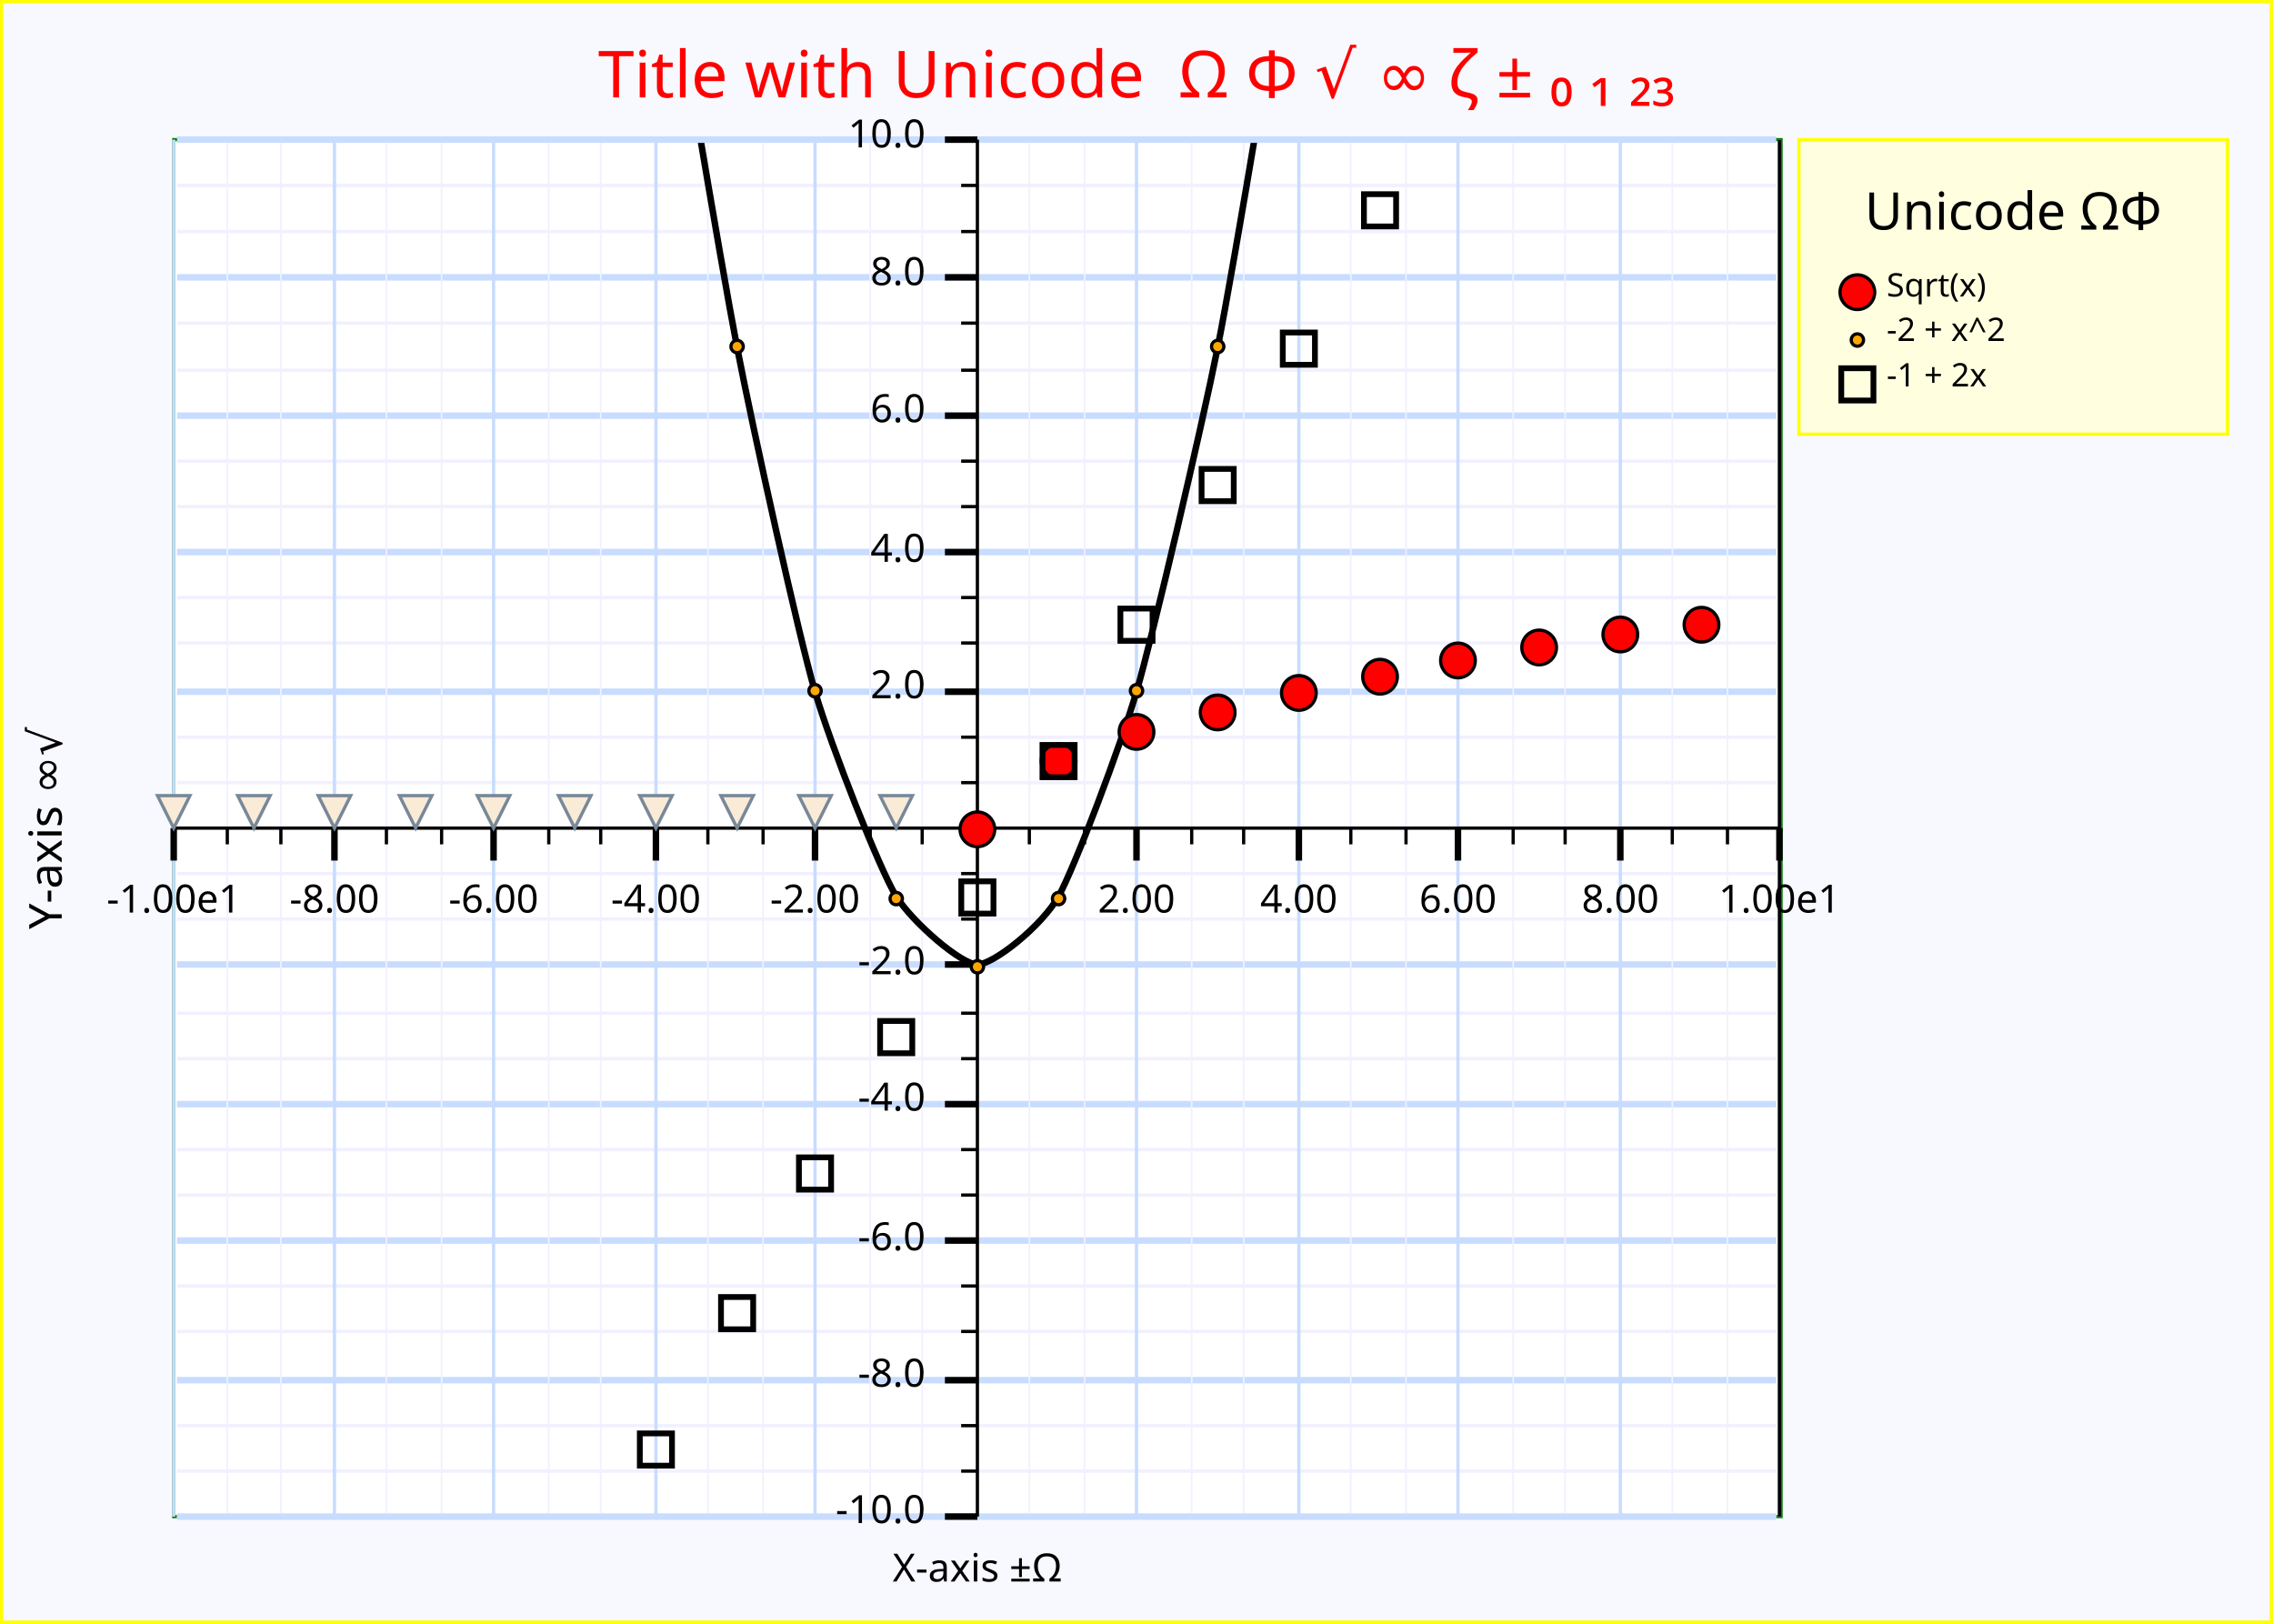
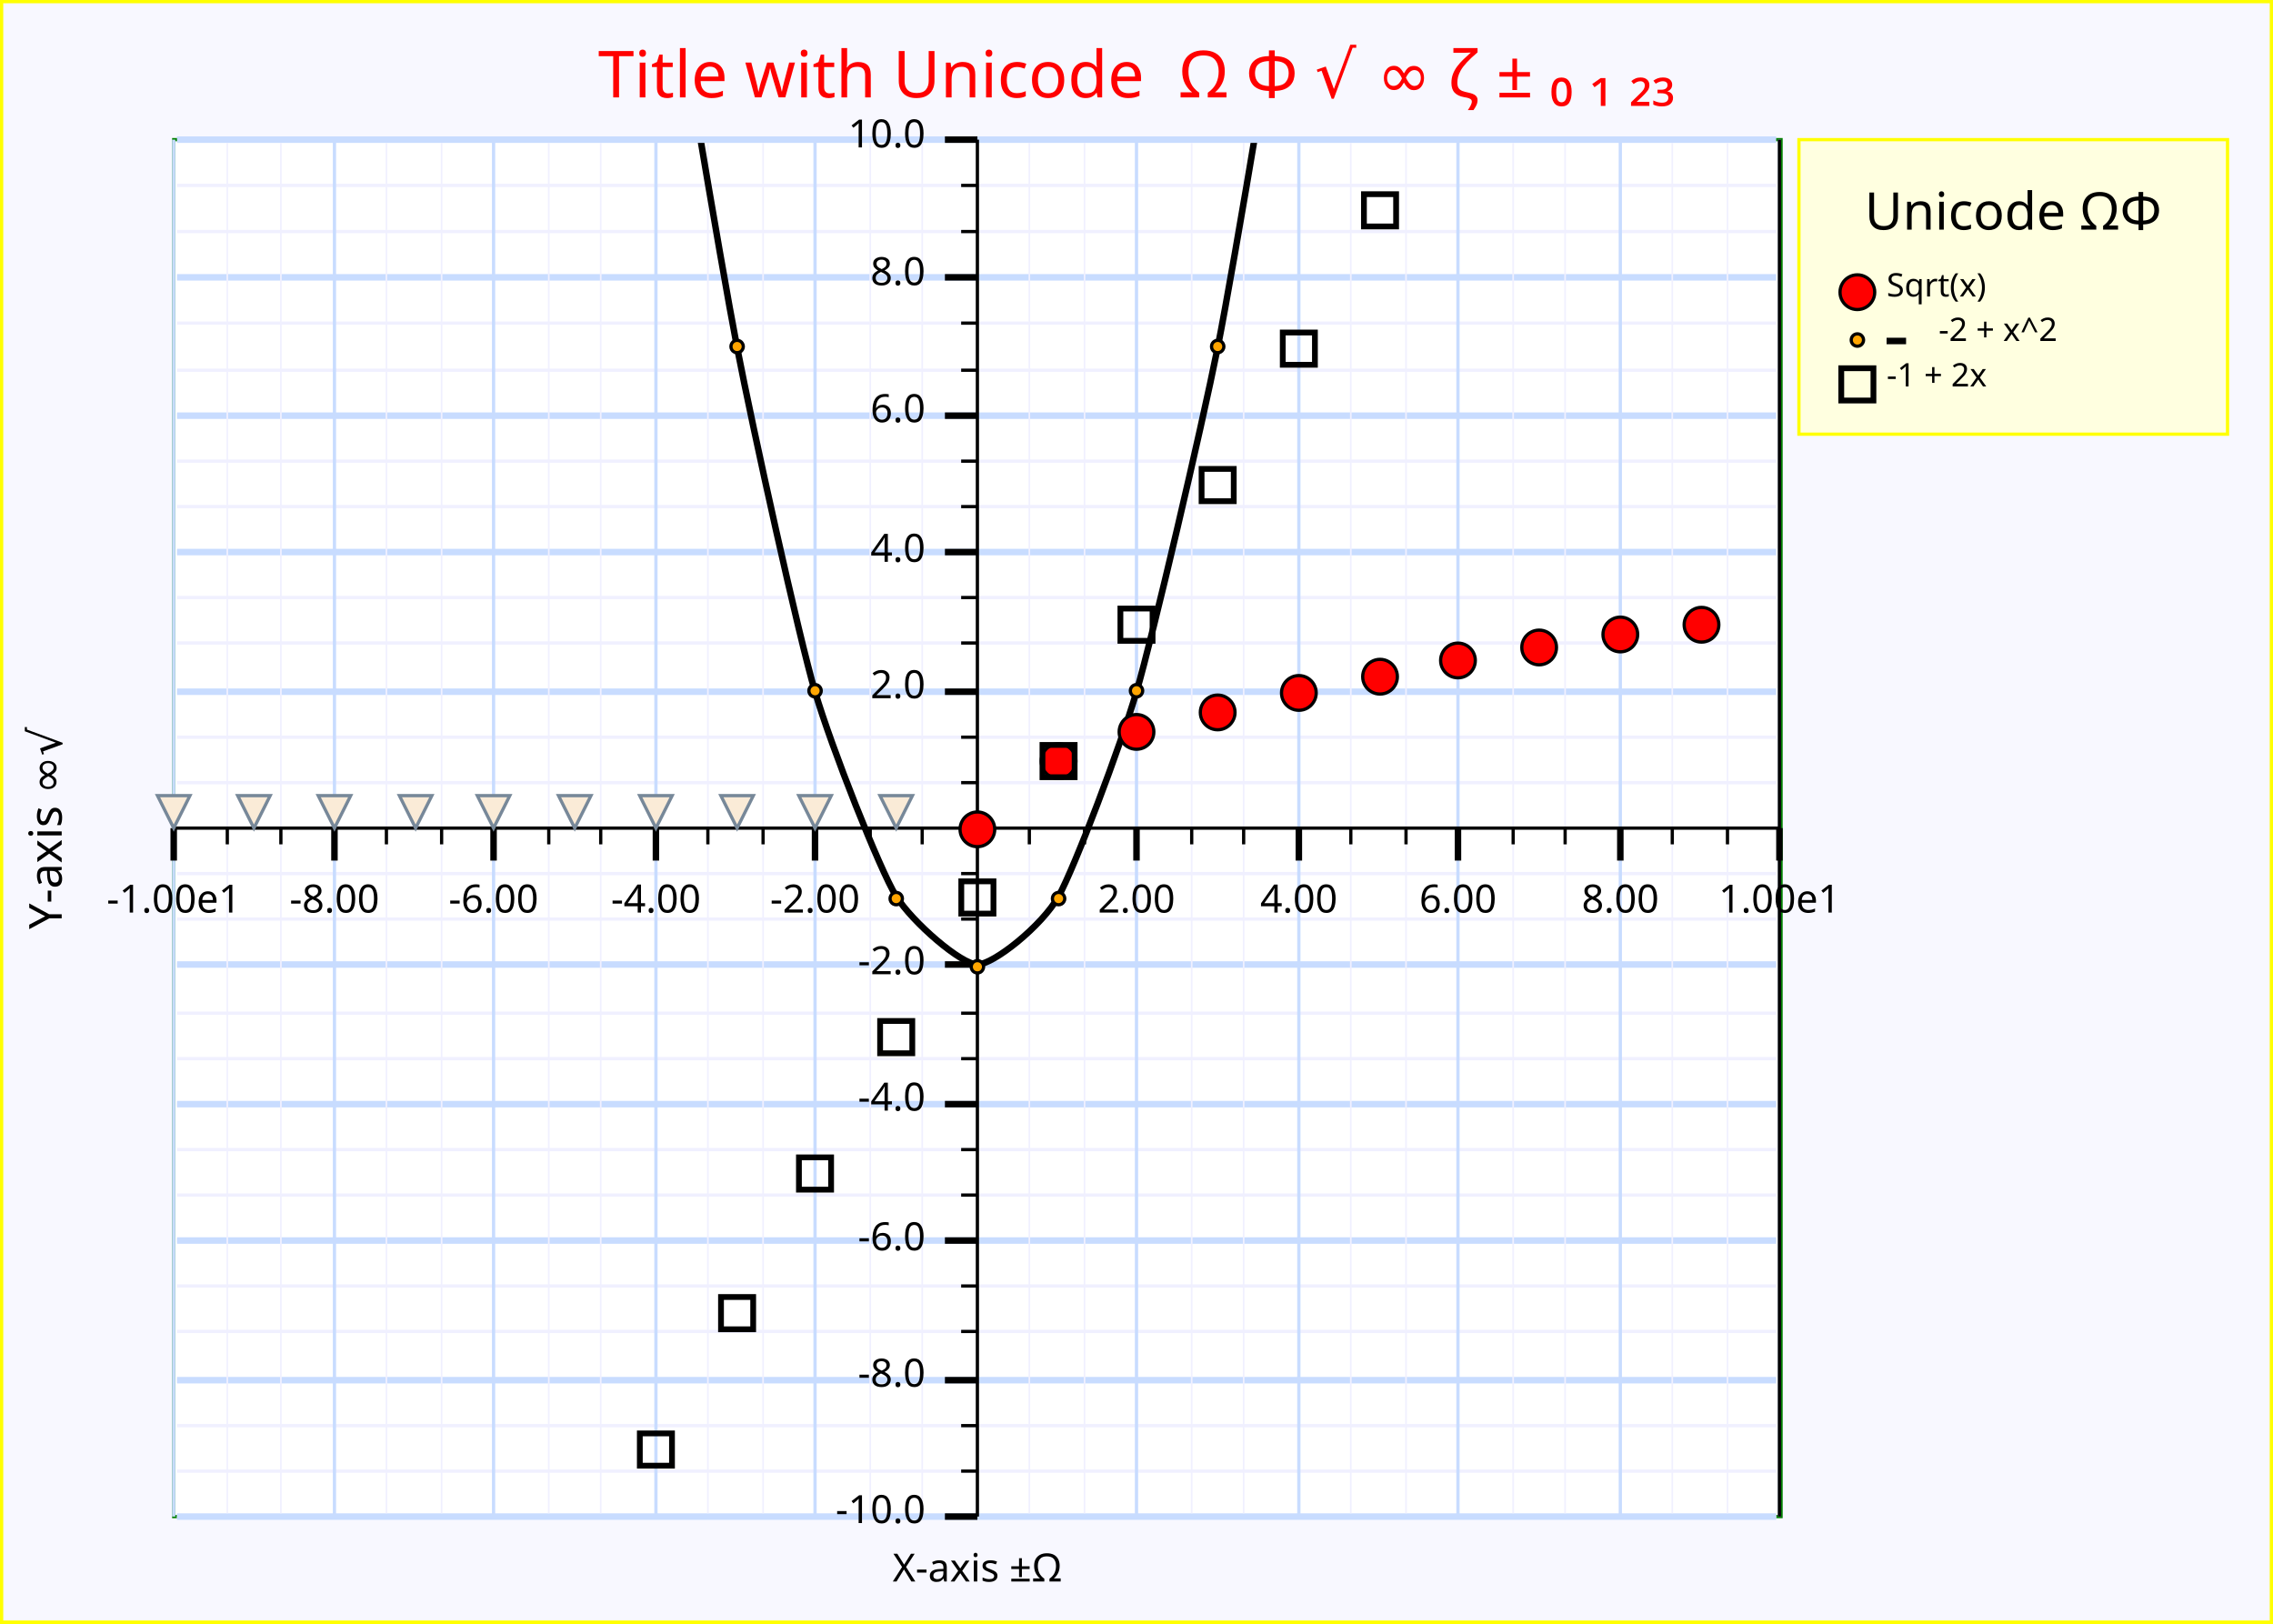
<svg xmlns="http://www.w3.org/2000/svg" width="700" height="500" version="1.1">
  <clipPath id="plot_window">
    <rect x="54.5" y="44" width="493" height="422" />
  </clipPath>
  <g id="imageBackground" stroke="rgb(255,255,0)" fill="rgb(248,248,255)" stroke-width="2">
    <rect x="0" y="0" width="700" height="500" />
  </g>
  <g id="plotBackground" stroke="rgb(0,128,0)" fill="rgb(255,255,255)" stroke-width="1">
    <rect x="53.5" y="43" width="495" height="424" />
  </g>
  <g id="yMinorGrid" stroke="rgb(240,240,255)" stroke-width="1">
    <path d="M54.5,241 L547,241  M54.5,227 L547,227  M54.5,198 L547,198  M54.5,184 L547,184  M54.5,156 L547,156  M54.5,142 L547,142  M54.5,114 L547,114  M54.5,99.5 L547,99.5  M54.5,71.3 L547,71.3  M54.5,57.1 L547,57.1  M54.5,269 L547,269  M54.5,283 L547,283  M54.5,297 L547,297  M54.5,312 L547,312  M54.5,326 L547,326  M54.5,340 L547,340  M54.5,340 L547,340  M54.5,354 L547,354  M54.5,368 L547,368  M54.5,382 L547,382  M54.5,396 L547,396  M54.5,410 L547,410  M54.5,425 L547,425  M54.5,439 L547,439  M54.5,453 L547,453  M54.5,467 L547,467  M54.5,467 L547,467  " fill="none" />
  </g>
  <g id="yMajorGrid" stroke="rgb(200,220,255)" stroke-width="2">
    <path d="M54.5,213 L547,213  M54.5,170 L547,170  M54.5,128 L547,128  M54.5,85.4 L547,85.4  M54.5,43 L547,43  M54.5,297 L547,297  M54.5,340 L547,340  M54.5,382 L547,382  M54.5,425 L547,425  M54.5,467 L547,467  " fill="none" />
  </g>
  <g id="xMinorGrid" stroke="rgb(240,240,255)" stroke-width="0.5">
    <path d="M317,44 L317,466  M334,44 L334,466  M367,44 L367,466  M383,44 L383,466  M416,44 L416,466  M433,44 L433,466  M466,44 L466,466  M482,44 L482,466  M515,44 L515,466  M532,44 L532,466  M284,44 L284,466  M268,44 L268,466  M235,44 L235,466  M218,44 L218,466  M185,44 L185,466  M169,44 L169,466  M136,44 L136,466  M119,44 L119,466  M86.5,44 L86.5,466  M70,44 L70,466  " fill="none" />
  </g>
  <g id="xMajorGrid" stroke="rgb(200,220,255)" stroke-width="1">
    <path d="M350,43 L350,467  M400,43 L400,467  M449,43 L449,467  M499,43 L499,467  M548,43 L548,467  M251,43 L251,467  M202,43 L202,467  M152,43 L152,467  M103,43 L103,467  M53.5,43 L53.5,467  " fill="none" />
  </g>
  <g id="yAxis" stroke="rgb(0,0,0)" stroke-width="1">
    <line x1="301" y1="43" x2="301" y2="467" />
    <line x1="548" y1="43" x2="548" y2="467" />
  </g>
  <g id="xAxis" stroke="rgb(0,0,0)" stroke-width="1">
    <line x1="53.5" y1="255" x2="548" y2="255" />
  </g>
  <g id="yMinorTicks" stroke="rgb(0,0,0)" stroke-width="1">
    <path d="M296,241 L301,241  M296,227 L301,227  M296,198 L301,198  M296,184 L301,184  M296,156 L301,156  M296,142 L301,142  M296,114 L301,114  M296,99.5 L301,99.5  M296,71.3 L301,71.3  M296,57.1 L301,57.1  M296,269 L301,269  M296,283 L301,283  M296,297 L301,297  M296,312 L301,312  M296,326 L301,326  M296,340 L301,340  M296,340 L301,340  M296,354 L301,354  M296,368 L301,368  M296,382 L301,382  M296,396 L301,396  M296,410 L301,410  M296,425 L301,425  M296,439 L301,439  M296,453 L301,453  M296,467 L301,467  M296,467 L301,467  " fill="none" />
  </g>
  <g id="xMinorTicks" stroke="rgb(0,0,0)" stroke-width="1">
    <path d="M317,255 L317,260  M334,255 L334,260  M367,255 L367,260  M383,255 L383,260  M416,255 L416,260  M433,255 L433,260  M466,255 L466,260  M482,255 L482,260  M515,255 L515,260  M532,255 L532,260  M284,255 L284,260  M268,255 L268,260  M235,255 L235,260  M218,255 L218,260  M185,255 L185,260  M169,255 L169,260  M136,255 L136,260  M119,255 L119,260  M86.5,255 L86.5,260  M70,255 L70,260  " fill="none" />
  </g>
  <g id="yMajorTicks" stroke="rgb(0,0,0)" stroke-width="2">
    <path d="M291,213 L301,213  M291,170 L301,170  M291,128 L301,128  M291,85.4 L301,85.4  M291,43 L301,43  M291,297 L301,297  M291,340 L301,340  M291,382 L301,382  M291,425 L301,425  M291,467 L301,467  " fill="none" />
  </g>
  <g id="xMajorTicks" stroke="rgb(0,0,0)" stroke-width="2">
    <path d="M350,255 L350,265  M400,255 L400,265  M449,255 L449,265  M499,255 L499,265  M548,255 L548,265  M251,255 L251,265  M202,255 L202,265  M152,255 L152,265  M103,255 L103,265  M53.5,255 L53.5,265  " fill="none" />
  </g>
  <g id="xTicksValues">
    <text x="350" y="281" text-anchor="middle" font-size="12" font-family="Lucida Sans Unicode">2.00	</text>
    <text x="400" y="281" text-anchor="middle" font-size="12" font-family="Lucida Sans Unicode">4.00	</text>
    <text x="449" y="281" text-anchor="middle" font-size="12" font-family="Lucida Sans Unicode">6.00	</text>
    <text x="499" y="281" text-anchor="middle" font-size="12" font-family="Lucida Sans Unicode">8.00	</text>
    <text x="548" y="281" text-anchor="middle" font-size="12" font-family="Lucida Sans Unicode">1.00e1	</text>
    <text x="251" y="281" text-anchor="middle" font-size="12" font-family="Lucida Sans Unicode">-2.00	</text>
    <text x="202" y="281" text-anchor="middle" font-size="12" font-family="Lucida Sans Unicode">-4.00	</text>
    <text x="152" y="281" text-anchor="middle" font-size="12" font-family="Lucida Sans Unicode">-6.00	</text>
    <text x="103" y="281" text-anchor="middle" font-size="12" font-family="Lucida Sans Unicode">-8.00	</text>
    <text x="53.5" y="281" text-anchor="middle" font-size="12" font-family="Lucida Sans Unicode">-1.00e1	</text>
  </g>
  <g id="yTicksValues">
    <text x="285" y="215" text-anchor="end" font-size="12" font-family="Lucida Sans Unicode">2.0	</text>
    <text x="285" y="173" text-anchor="end" font-size="12" font-family="Lucida Sans Unicode">4.0	</text>
    <text x="285" y="130" text-anchor="end" font-size="12" font-family="Lucida Sans Unicode">6.0	</text>
    <text x="285" y="87.8" text-anchor="end" font-size="12" font-family="Lucida Sans Unicode">8.0	</text>
    <text x="285" y="45.4" text-anchor="end" font-size="12" font-family="Lucida Sans Unicode">10.0	</text>
    <text x="285" y="300" text-anchor="end" font-size="12" font-family="Lucida Sans Unicode">-2.0	</text>
    <text x="285" y="342" text-anchor="end" font-size="12" font-family="Lucida Sans Unicode">-4.0	</text>
    <text x="285" y="385" text-anchor="end" font-size="12" font-family="Lucida Sans Unicode">-6.0	</text>
    <text x="285" y="427" text-anchor="end" font-size="12" font-family="Lucida Sans Unicode">-8.0	</text>
    <text x="285" y="469" text-anchor="end" font-size="12" font-family="Lucida Sans Unicode">-10.0	</text>
  </g>
  <g id="yLabel">
    <text x="19" y="255" text-anchor="middle" transform="rotate(-90 19 255)" font-size="14" font-family="Lucida Sans Unicode">Y-axis ∞√	</text>
  </g>
  <g id="xLabel">
    <text x="301" y="487" text-anchor="middle" font-size="12" font-family="Lucida Sans Unicode">X-axis ±Ω	</text>
  </g>
  <g id="plotLines" stroke-width="2">
    <g clip-path="url(#plot_window)" stroke="rgb(0,0,0)" stroke-width="2">
      <path d="M53.5,-1.82e+03 S73.3,-1.5e+03 78.2,-1.42e+03 S98,-1.13e+03 103,-1.06e+03 S123,-801 128,-741 S148,-517 152,-466 S172,-275 177,-233 S197,-75.7 202,-41.8 S222,81.2 227,107 S246,196 251,213 S271,268 276,276 S296,297 301,297 S321,285 326,276 S345,230 350,213 S370,132 375,107 S395,-7.88 400,-41.8 S420,-190 425,-233 S444,-415 449,-466 S469,-682 474,-741 S494,-992 499,-1.06e+03 S519,-1.34e+03 524,-1.42e+03 S548,-1.86e+03 548,-1.82e+03 " fill="none" />
    </g>
  </g>
  <g id="plotPoints" clip-path="url(#plot_window)">
    <g stroke="rgb(0,0,0)" fill="rgb(255,0,0)">
      <text x="301" y="259" text-anchor="middle" font-size="14" font-family="Lucida Sans Unicode">●	</text>
      <text x="326" y="238" text-anchor="middle" font-size="14" font-family="Lucida Sans Unicode">●	</text>
      <text x="350" y="229" text-anchor="middle" font-size="14" font-family="Lucida Sans Unicode">●	</text>
      <text x="375" y="223" text-anchor="middle" font-size="14" font-family="Lucida Sans Unicode">●	</text>
      <text x="400" y="217" text-anchor="middle" font-size="14" font-family="Lucida Sans Unicode">●	</text>
      <text x="425" y="212" text-anchor="middle" font-size="14" font-family="Lucida Sans Unicode">●	</text>
      <text x="449" y="207" text-anchor="middle" font-size="14" font-family="Lucida Sans Unicode">●	</text>
      <text x="474" y="203" text-anchor="middle" font-size="14" font-family="Lucida Sans Unicode">●	</text>
      <text x="499" y="199" text-anchor="middle" font-size="14" font-family="Lucida Sans Unicode">●	</text>
      <text x="524" y="196" text-anchor="middle" font-size="14" font-family="Lucida Sans Unicode">●	</text>
    </g>
    <g stroke="rgb(0,0,0)" fill="rgb(255,165,0)">
      <text x="227" y="108" text-anchor="middle" font-size="5" font-family="Lucida Sans Unicode">●	</text>
      <text x="251" y="214" text-anchor="middle" font-size="5" font-family="Lucida Sans Unicode">●	</text>
      <text x="276" y="278" text-anchor="middle" font-size="5" font-family="Lucida Sans Unicode">●	</text>
      <text x="301" y="299" text-anchor="middle" font-size="5" font-family="Lucida Sans Unicode">●	</text>
      <text x="326" y="278" text-anchor="middle" font-size="5" font-family="Lucida Sans Unicode">●	</text>
      <text x="350" y="214" text-anchor="middle" font-size="5" font-family="Lucida Sans Unicode">●	</text>
      <text x="375" y="108" text-anchor="middle" font-size="5" font-family="Lucida Sans Unicode">●	</text>
    </g>
    <g stroke="rgb(0,0,0)" fill="rgb(255,255,0)">
      <text x="202" y="450" text-anchor="middle" font-size="14" font-family="Lucida Sans Unicode">□	</text>
      <text x="227" y="408" text-anchor="middle" font-size="14" font-family="Lucida Sans Unicode">□	</text>
      <text x="251" y="365" text-anchor="middle" font-size="14" font-family="Lucida Sans Unicode">□	</text>
      <text x="276" y="323" text-anchor="middle" font-size="14" font-family="Lucida Sans Unicode">□	</text>
      <text x="301" y="280" text-anchor="middle" font-size="14" font-family="Lucida Sans Unicode">□	</text>
      <text x="326" y="238" text-anchor="middle" font-size="14" font-family="Lucida Sans Unicode">□	</text>
      <text x="350" y="196" text-anchor="middle" font-size="14" font-family="Lucida Sans Unicode">□	</text>
      <text x="375" y="153" text-anchor="middle" font-size="14" font-family="Lucida Sans Unicode">□	</text>
      <text x="400" y="111" text-anchor="middle" font-size="14" font-family="Lucida Sans Unicode">□	</text>
      <text x="425" y="68.4" text-anchor="middle" font-size="14" font-family="Lucida Sans Unicode">□	</text>
    </g>
  </g>
  <g id="limitPoints" stroke="rgb(119,136,153)" fill="rgb(250,235,215)">
    <polygon points=" 48.5,245 58.5,245 53.5,255" />
    <polygon points=" 73.2,245 83.2,245 78.2,255" />
    <polygon points=" 98,245 108,245 103,255" />
    <polygon points=" 123,245 133,245 128,255" />
    <polygon points=" 147,245 157,245 152,255" />
    <polygon points=" 172,245 182,245 177,255" />
    <polygon points=" 197,245 207,245 202,255" />
    <polygon points=" 222,245 232,245 227,255" />
    <polygon points=" 246,245 256,245 251,255" />
    <polygon points=" 271,245 281,245 276,255" />
  </g>
  <g id="legendBackground" stroke="rgb(255,255,0)" fill="rgb(255,255,224)" stroke-width="1">
    <rect x="554" y="43" width="132" height="90.7" />
  </g>
  <g id="legendPoints">
    <g stroke="rgb(0,0,0)" fill="rgb(255,0,0)">
      <text x="572" y="93.6" text-anchor="middle" font-size="14" font-family="Lucida Sans Unicode">●	</text>
    </g>
    <g stroke="rgb(0,0,0)" fill="rgb(255,165,0)">
      <text x="572" y="106" text-anchor="middle" font-size="5" font-family="Lucida Sans Unicode">●	</text>
    </g>
    <g stroke="rgb(0,0,0)" fill="rgb(255,255,0)">
      <text x="572" y="122" text-anchor="middle" font-size="14" font-family="Lucida Sans Unicode">□	</text>
    </g>
  </g>
+   <g id="legendLines">
+     <g stroke="rgb(0,0,0)" stroke-width="2">
+       <line x1="581" y1="105" x2="587" y2="105" />
+     </g>
+   </g>
  <g id="legendText">
    <text x="620" y="70.7" text-anchor="middle" font-size="16" font-family="Lucida Sans Unicode" font-weight="normal" textLength="104">Unicode ΩΦ	</text>
    <text x="581" y="91.3" font-size="10" font-family="Lucida Sans Unicode" font-weight="normal" textLength="43.2">Sqrt(x)	</text>
-     <text x="581" y="105" font-size="10" font-family="Lucida Sans Unicode" font-weight="normal" textLength="48">-2 + x^2	</text>
+     <text x="597" y="105" font-size="10" font-family="Lucida Sans Unicode" font-weight="normal" textLength="48">-2 + x^2	</text>
    <text x="581" y="119" font-size="10" font-family="Lucida Sans Unicode" font-weight="normal" textLength="42">-1 + 2x	</text>
  </g>
  <g id="title" fill="rgb(255,0,0)">
    <text x="350" y="30" text-anchor="middle" font-size="20" font-family="Lucida Sans Unicode" font-weight="normal">Title with Unicode <sup>-α </sup> Ω Φ √ ∞ ζ ± ₀ ₁ ₂₃	</text>
  </g>
  <g id="plotXValues">
</g>
  <g id="plotYValues">
</g>
</svg>
